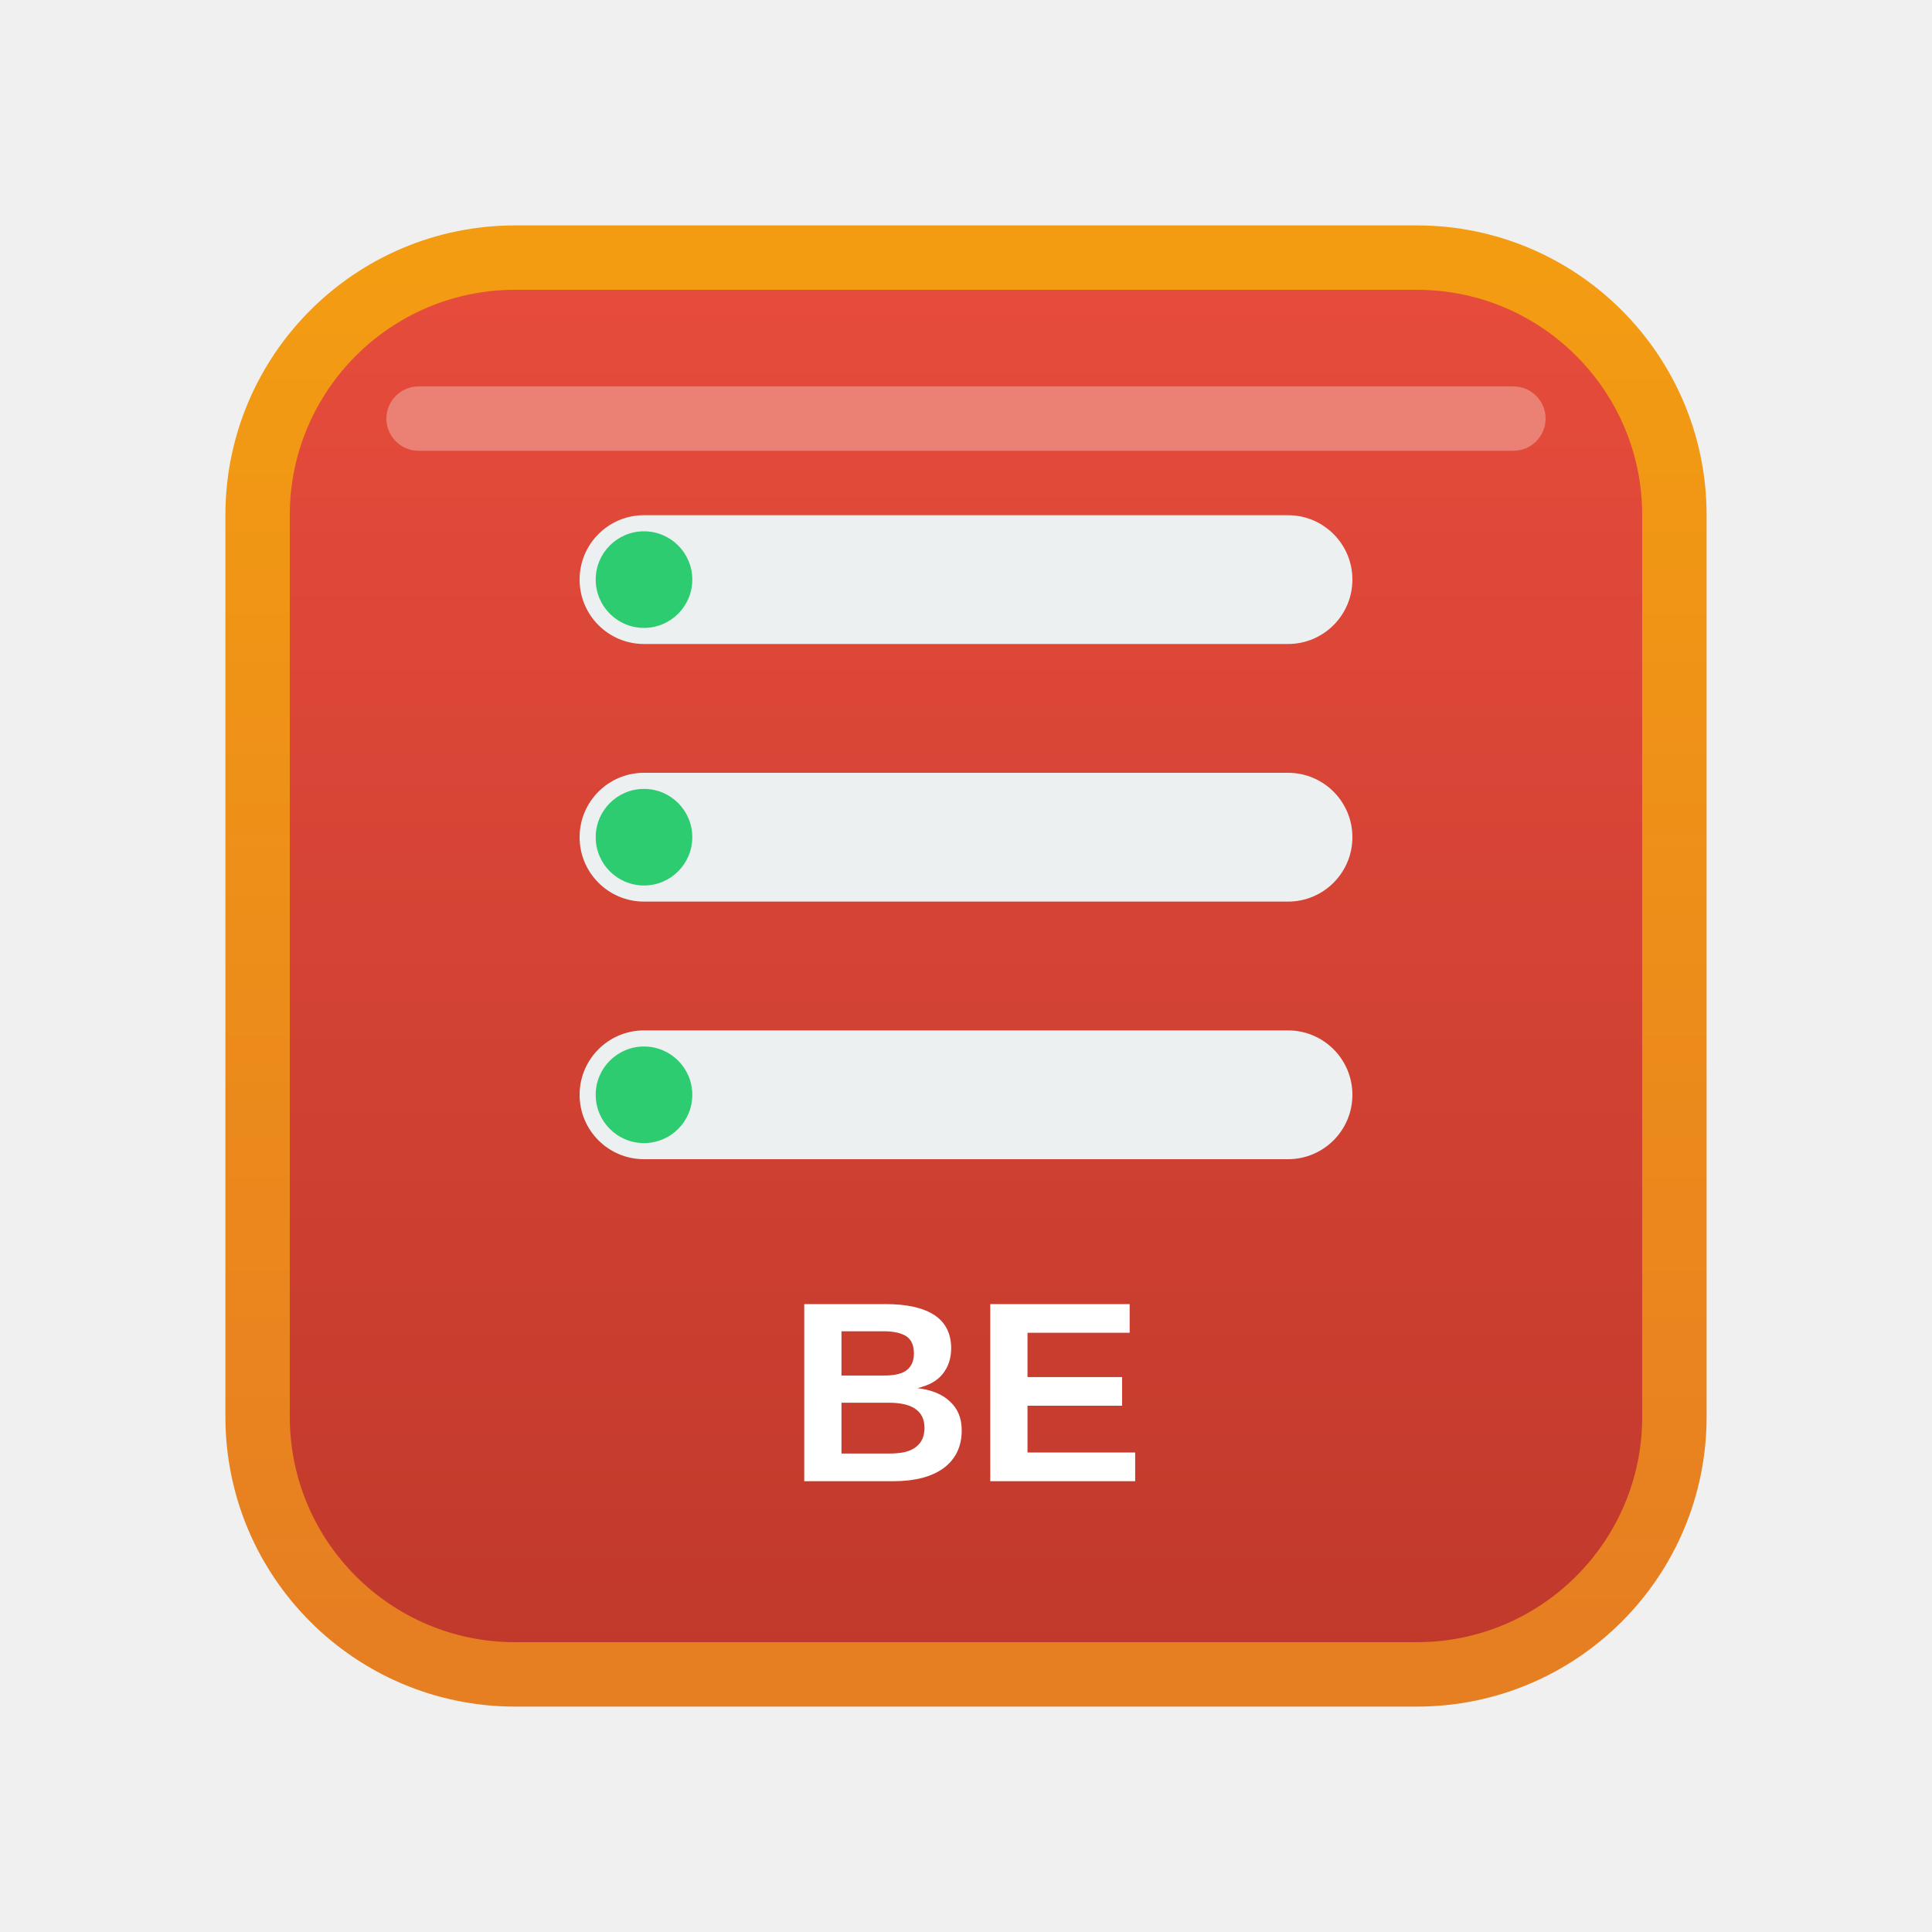
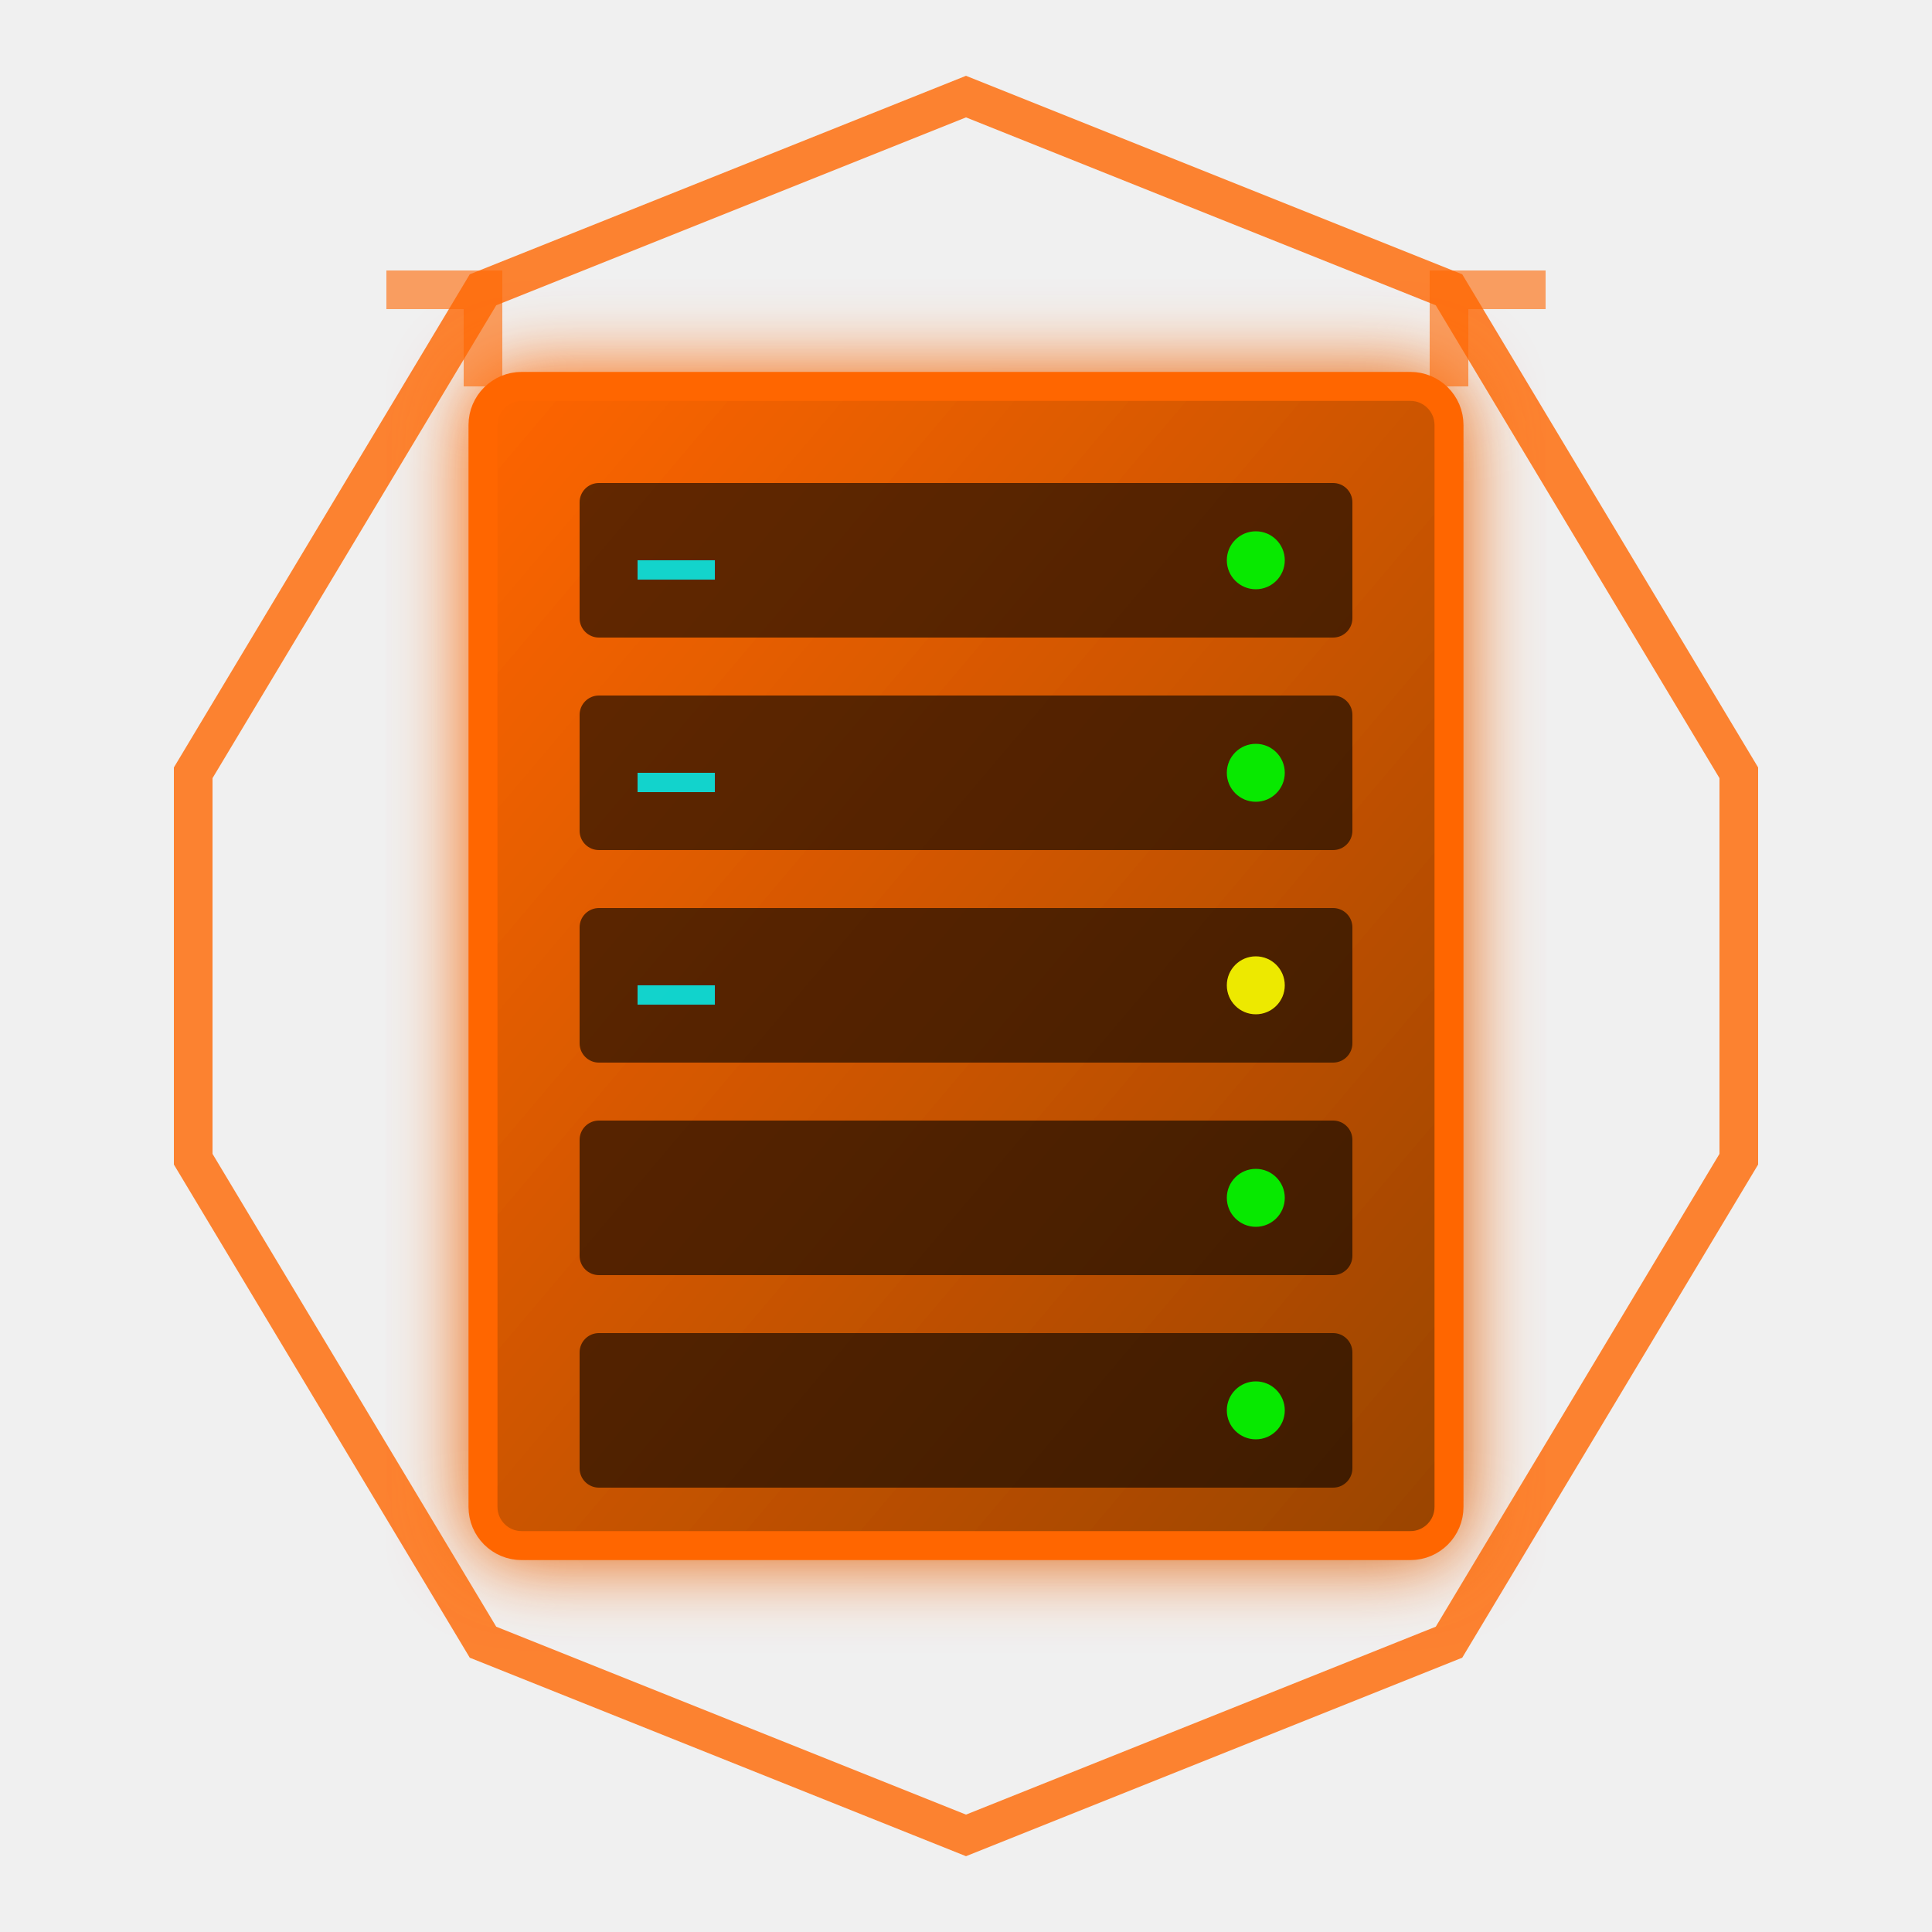
- <svg xmlns="http://www.w3.org/2000/svg" viewBox="0 0 60 60" width="60" height="60">
+ <svg xmlns="http://www.w3.org/2000/svg" viewBox="0 0 100 100">
  <defs>
-     <linearGradient id="backendGradient" x1="0%" y1="0%" x2="0%" y2="100%">
-       <stop offset="0%" style="stop-color:#e74c3c;stop-opacity:1" />
-       <stop offset="100%" style="stop-color:#c0392b;stop-opacity:1" />
+     <linearGradient id="backendGrad" x1="0%" y1="0%" x2="100%" y2="100%">
+       <stop offset="0%" style="stop-color:#ff6600;stop-opacity:1" />
+       <stop offset="50%" style="stop-color:#cc5500;stop-opacity:1" />
+       <stop offset="100%" style="stop-color:#994400;stop-opacity:1" />
    </linearGradient>
-     <linearGradient id="backendBorder" x1="0%" y1="0%" x2="0%" y2="100%">
-       <stop offset="0%" style="stop-color:#f39c12;stop-opacity:1" />
-       <stop offset="100%" style="stop-color:#e67e22;stop-opacity:1" />
-     </linearGradient>
+     <filter id="glow">
+       <feGaussianBlur stdDeviation="2" result="coloredBlur" />
+       <feMerge>
+         <feMergeNode in="coloredBlur" />
+         <feMergeNode in="SourceGraphic" />
+       </feMerge>
+     </filter>
  </defs>
-   <rect x="8" y="8" width="44" height="44" fill="url(#backendGradient)" stroke="url(#backendBorder)" stroke-width="2" rx="8" />
-   <rect x="18" y="16" width="24" height="4" fill="#ecf0f1" rx="2" />
-   <rect x="18" y="24" width="24" height="4" fill="#ecf0f1" rx="2" />
-   <rect x="18" y="32" width="24" height="4" fill="#ecf0f1" rx="2" />
-   <circle cx="20" cy="18" r="1.5" fill="#2ecc71" />
-   <circle cx="20" cy="26" r="1.5" fill="#2ecc71" />
-   <circle cx="20" cy="34" r="1.5" fill="#2ecc71" />
-   <rect x="12" y="12" width="36" height="2" fill="rgba(255,255,255,0.3)" rx="1" />
-   <text x="30" y="46" font-family="Arial, sans-serif" font-size="8" fill="#fff" text-anchor="middle" font-weight="bold">BE</text>
+   <polygon points="50,5 75,15 90,40 90,60 75,85 50,95 25,85 10,60 10,40 25,15" fill="none" stroke="#ff6600" stroke-width="2" opacity="0.8" />
+   <rect x="25" y="20" width="50" height="60" rx="2" fill="url(#backendGrad)" stroke="#ff6600" stroke-width="1.5" filter="url(#glow)" />
+   <rect x="30" y="25" width="40" height="8" fill="#000000" opacity="0.6" rx="1" />
+   <rect x="30" y="36" width="40" height="8" fill="#000000" opacity="0.6" rx="1" />
+   <rect x="30" y="47" width="40" height="8" fill="#000000" opacity="0.6" rx="1" />
+   <rect x="30" y="58" width="40" height="8" fill="#000000" opacity="0.6" rx="1" />
+   <rect x="30" y="69" width="40" height="8" fill="#000000" opacity="0.6" rx="1" />
+   <circle cx="65" cy="29" r="1.5" fill="#00ff00" opacity="0.9" />
+   <circle cx="65" cy="40" r="1.5" fill="#00ff00" opacity="0.9" />
+   <circle cx="65" cy="51" r="1.5" fill="#ffff00" opacity="0.9" />
+   <circle cx="65" cy="62" r="1.5" fill="#00ff00" opacity="0.9" />
+   <circle cx="65" cy="73" r="1.5" fill="#00ff00" opacity="0.9" />
+   <rect x="33" y="29" width="4" height="1" fill="#00ffff" opacity="0.8" />
+   <rect x="33" y="40" width="4" height="1" fill="#00ffff" opacity="0.8" />
+   <rect x="33" y="51" width="4" height="1" fill="#00ffff" opacity="0.8" />
+   <path d="M20,15 L25,15 L25,20" fill="none" stroke="#ff6600" stroke-width="2" opacity="0.6" />
+   <path d="M80,15 L75,15 L75,20" fill="none" stroke="#ff6600" stroke-width="2" opacity="0.6" />
</svg>
